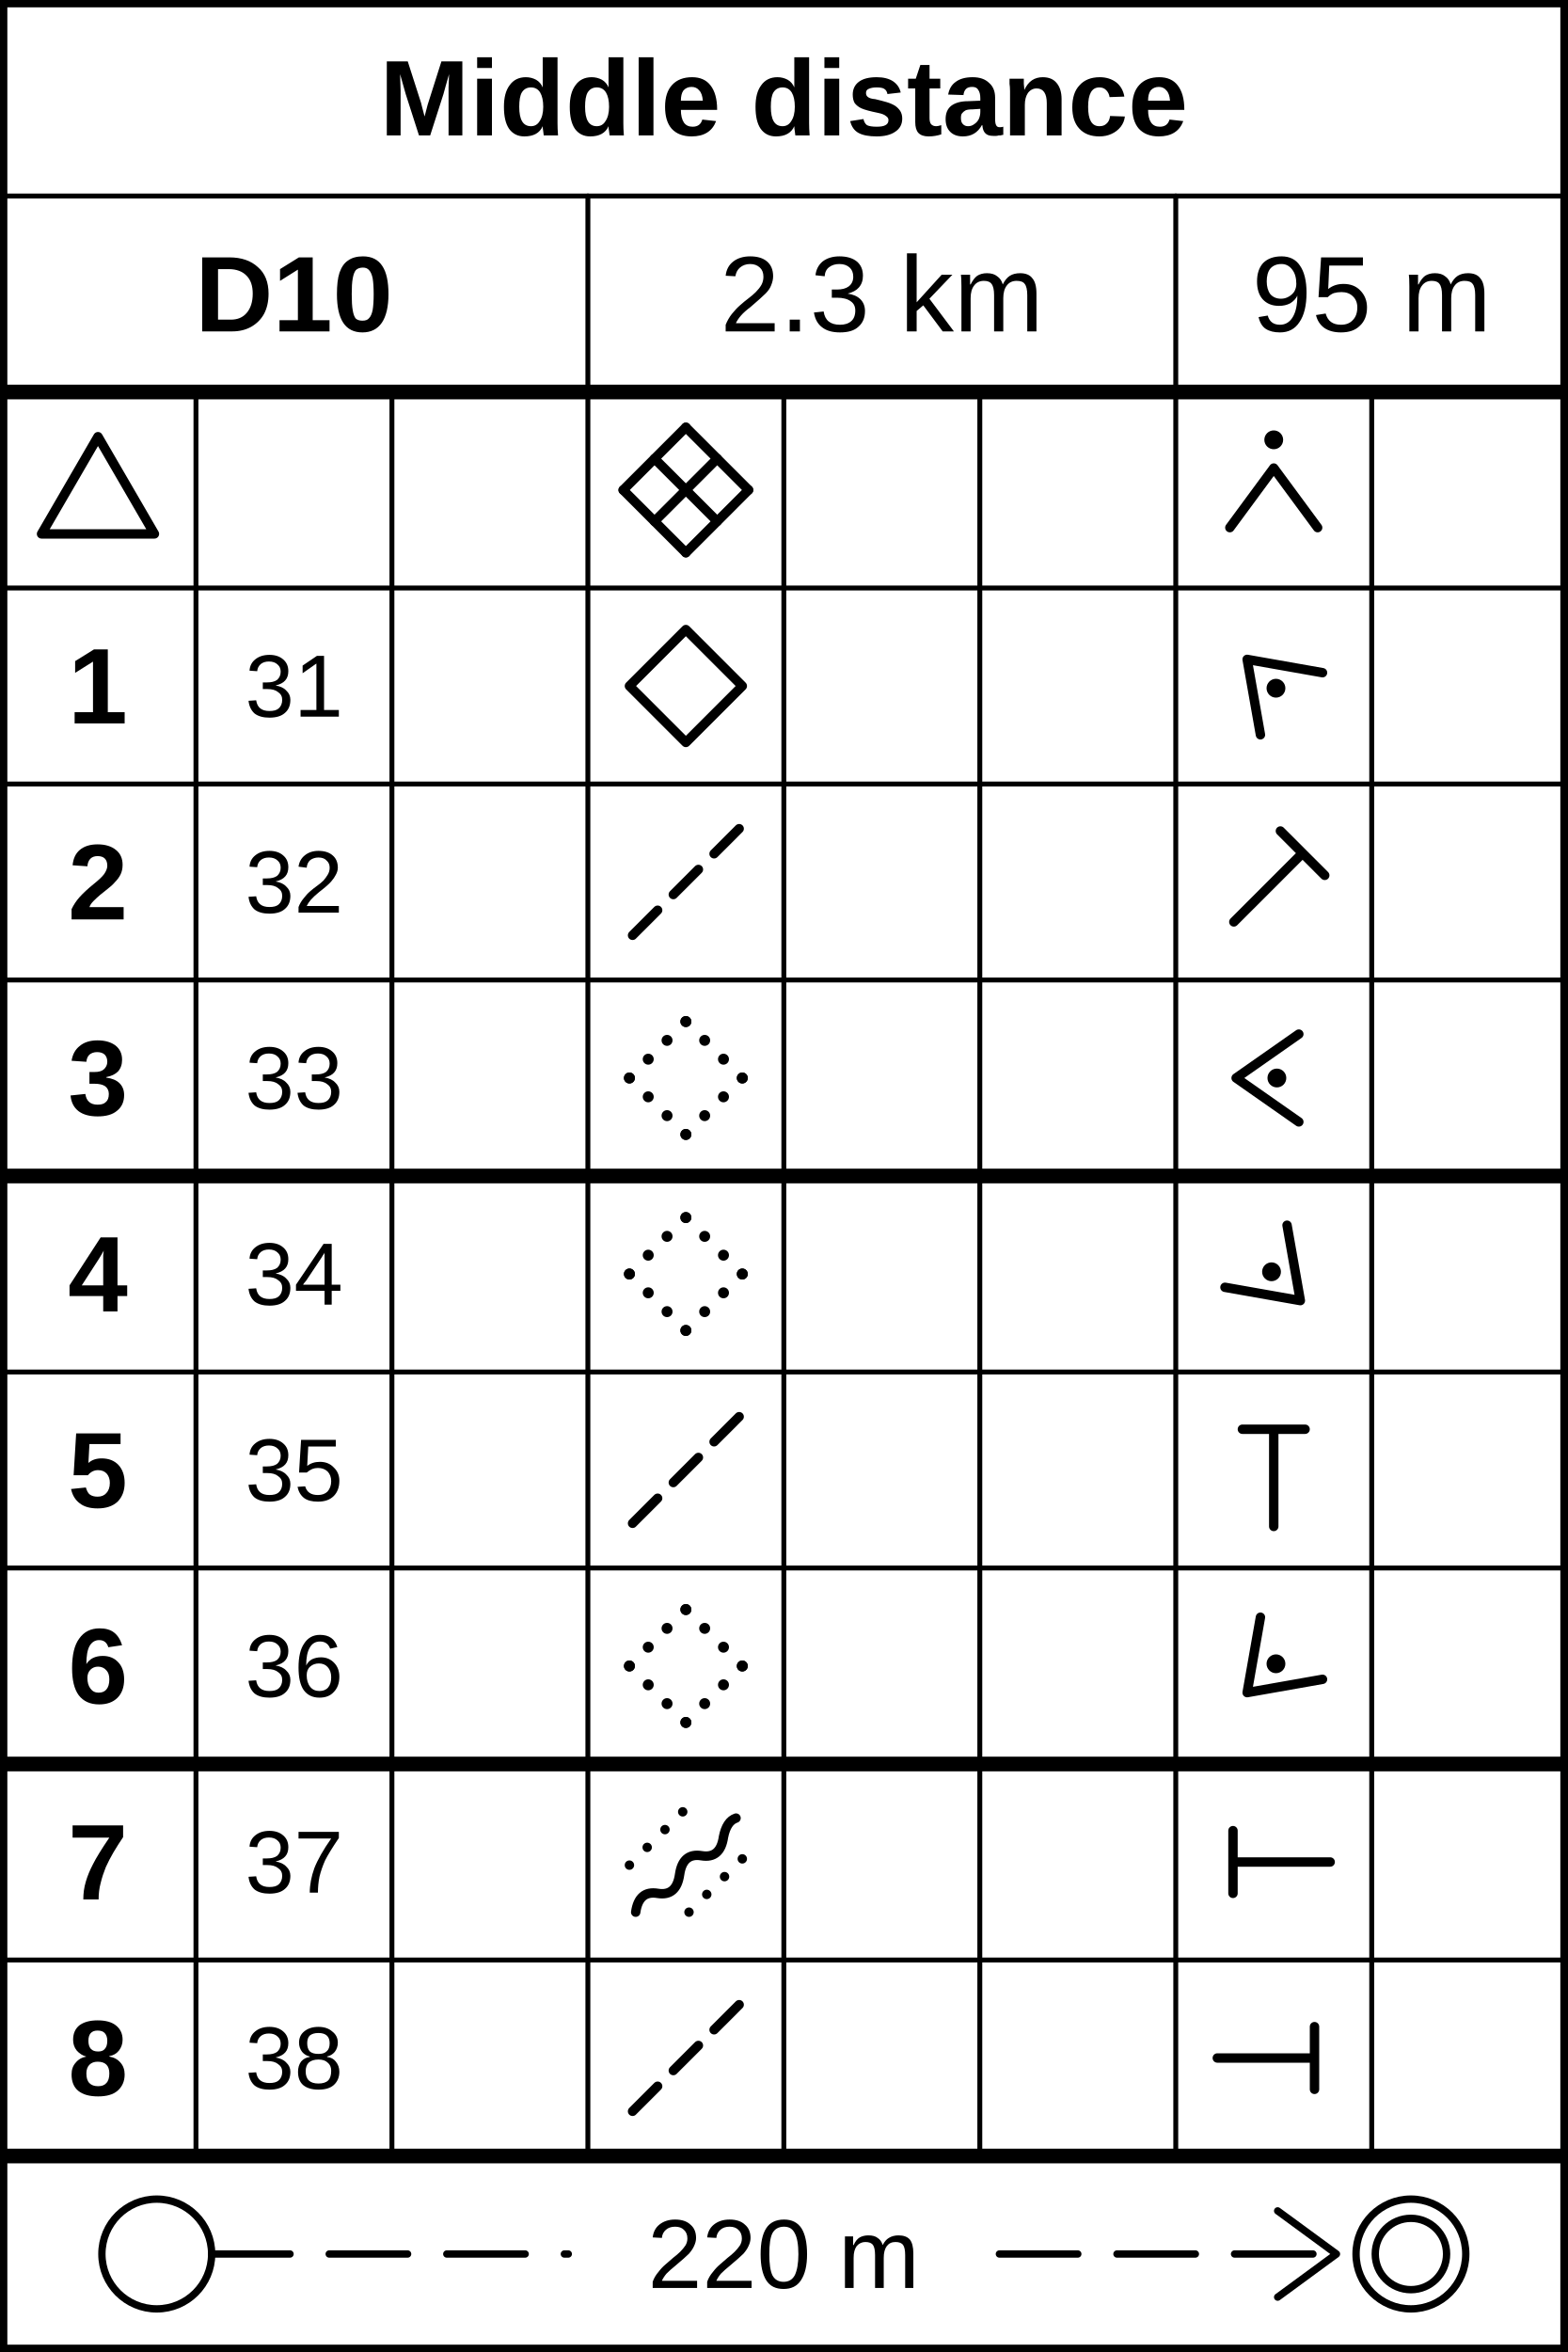
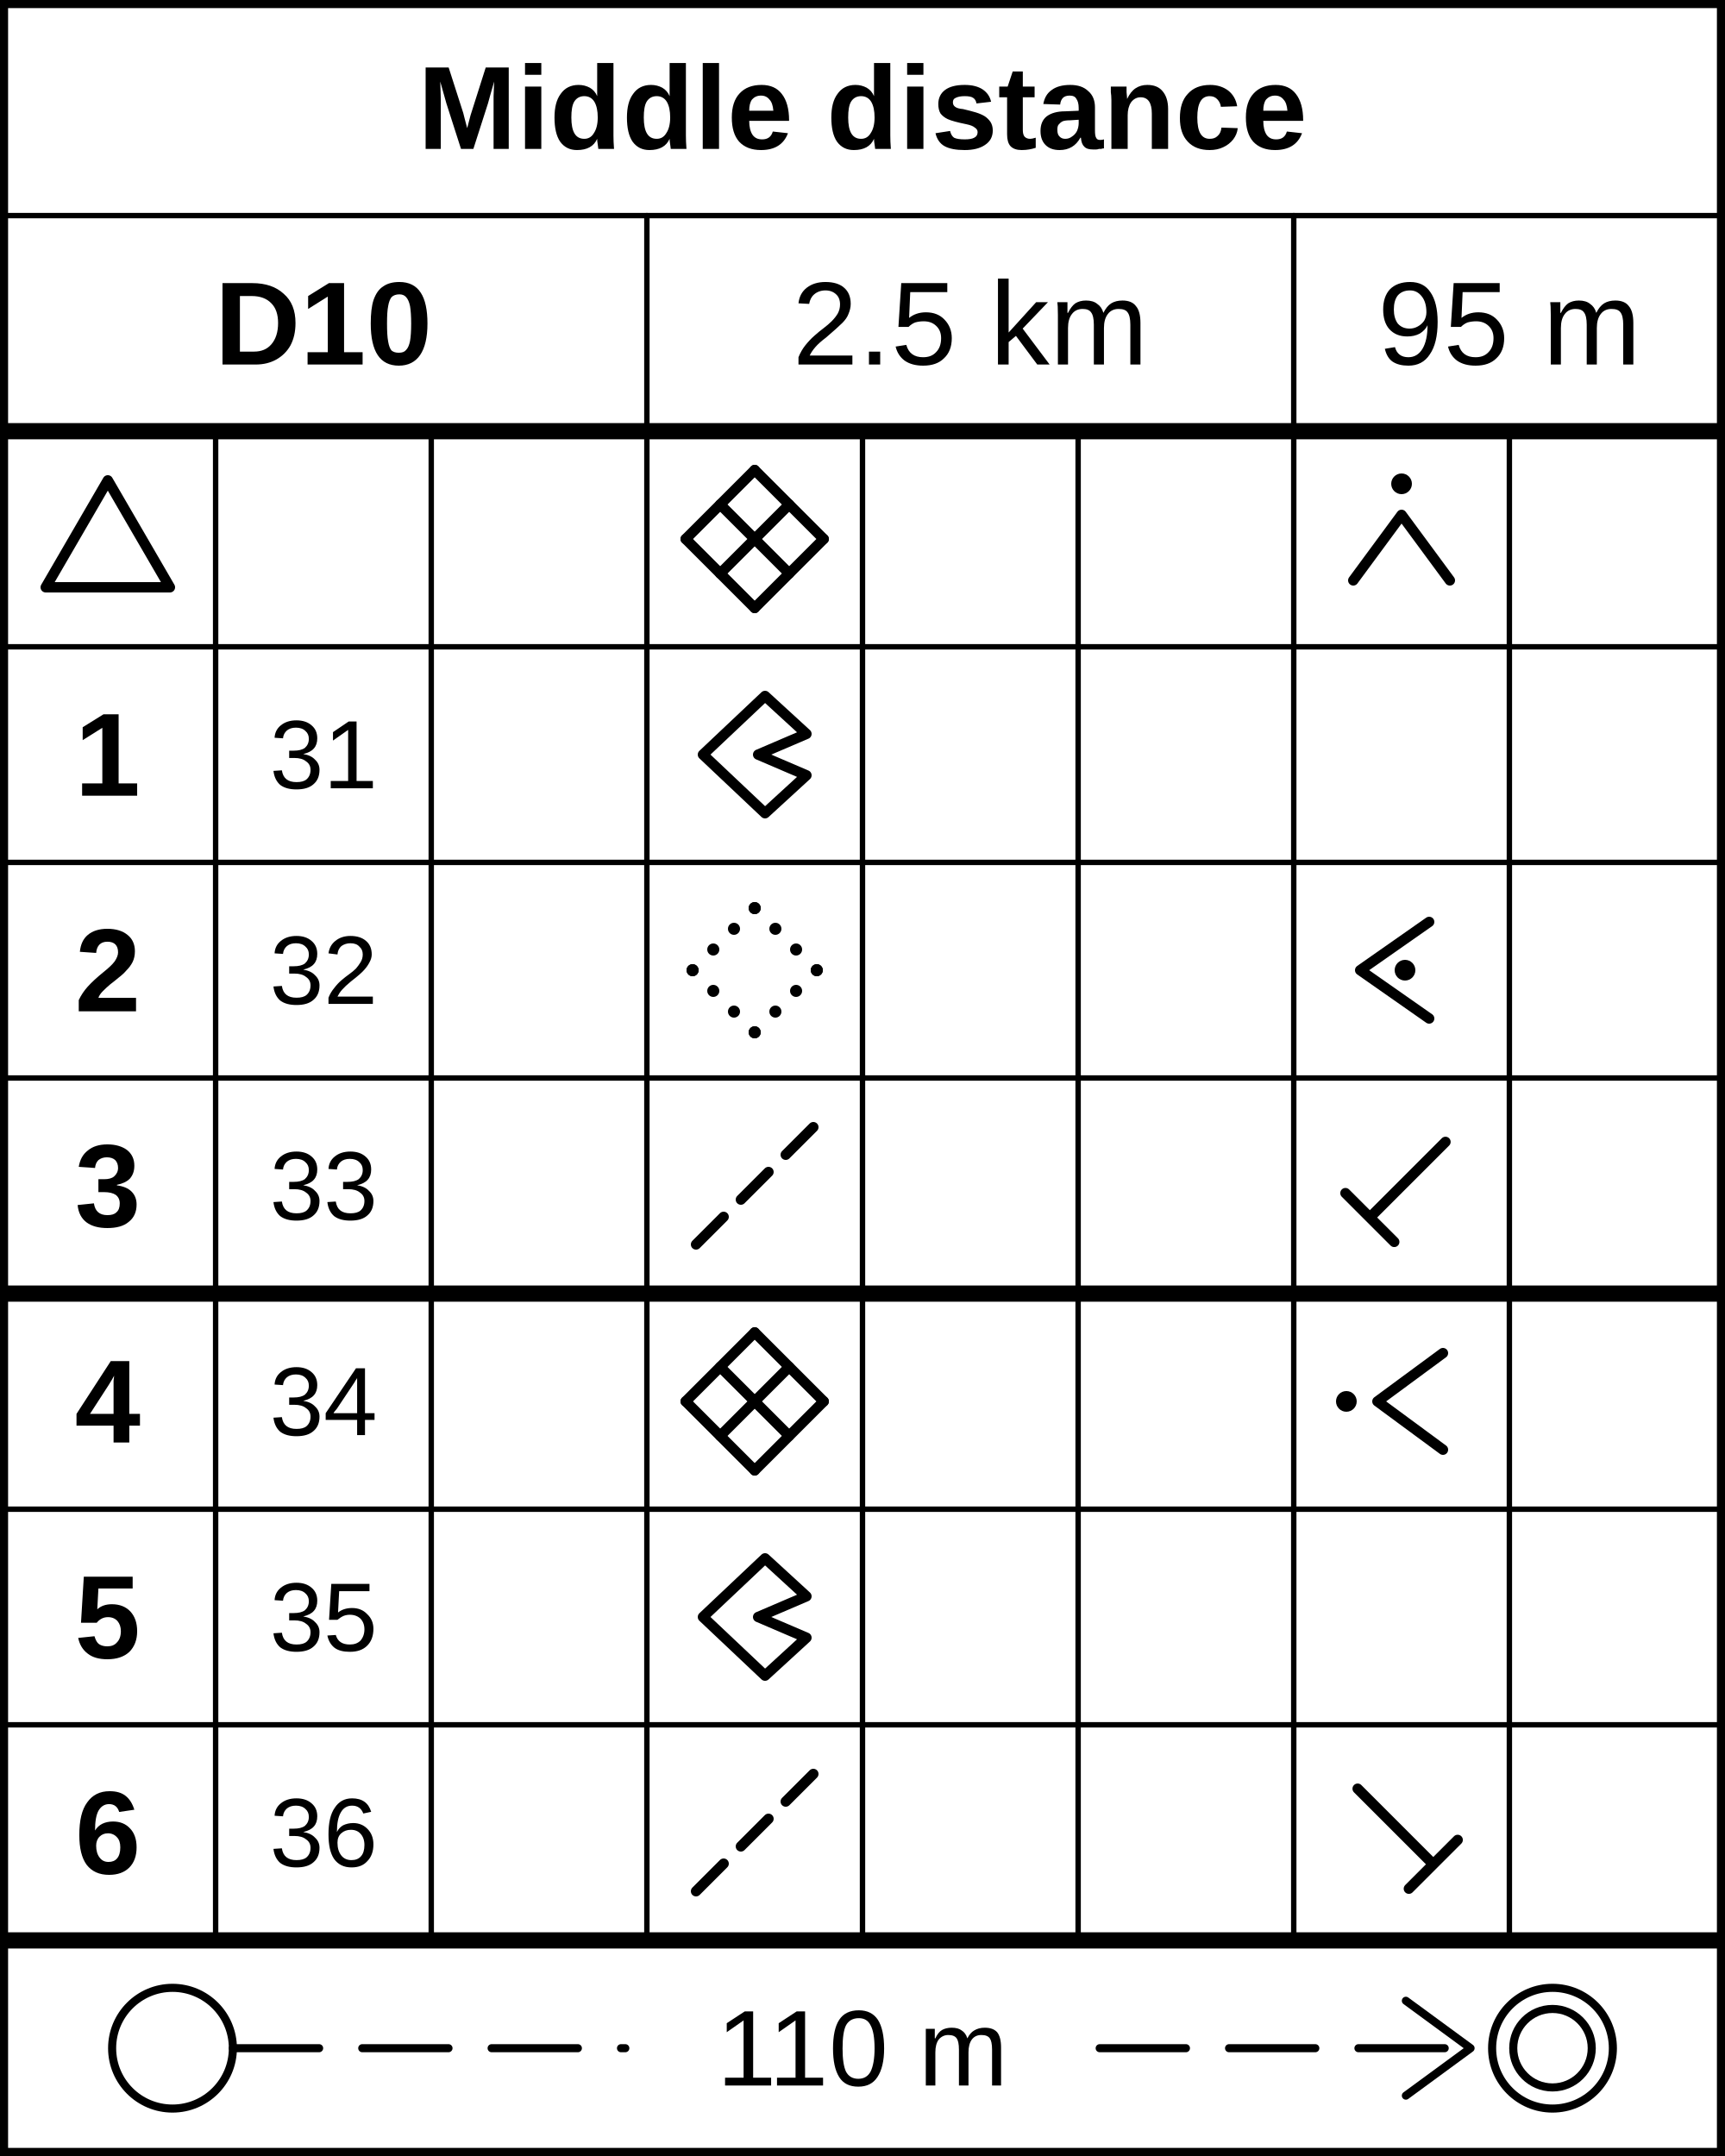
- <svg xmlns="http://www.w3.org/2000/svg" width="48mm" height="72mm" viewBox="0 0 48 72" color="black" fill="black" stroke="currentColor" stroke-linecap="round" stroke-linejoin="round" font-family="Arial, Helvetica, sans-serif">
-   <rect x="0" y="0" width="48" height="72" fill="white" stroke-width="0.45" />
+ <svg xmlns="http://www.w3.org/2000/svg" width="48mm" height="60mm" viewBox="0 0 48 60" color="black" fill="black" stroke="currentColor" stroke-linecap="round" stroke-linejoin="round" font-family="Arial, Helvetica, sans-serif">
+   <rect x="0" y="0" width="48" height="60" fill="white" stroke-width="0.45" />
  <text x="24" y="3" font-size="3.3" text-anchor="middle" dominant-baseline="central" stroke="none" font-weight="bold">Middle distance</text>
  <text x="9" y="9" font-size="3.3" text-anchor="middle" dominant-baseline="central" stroke="none" font-weight="bold">D10</text>
-   <text x="27" y="9" font-size="3.3" text-anchor="middle" dominant-baseline="central" stroke="none">2.3 km</text>
+   <text x="27" y="9" font-size="3.3" text-anchor="middle" dominant-baseline="central" stroke="none">2.5 km</text>
  <text x="42" y="9" font-size="3.3" text-anchor="middle" dominant-baseline="central" stroke="none">95 m</text>
  <g transform="translate(0.6 12.6) scale(0.048)" stroke-width="6">
    <g>
      <path d="M50 16 L86 78 H14 Z" fill="none" />
    </g>
  </g>
  <g transform="translate(18.6 12.6) scale(0.048)" stroke-width="6">
    <g>
      <path d="M10 50 L50 90" fill="none" />
      <path d="M10 50 L50 10" fill="none" />
      <path d="M30 30 L70 70" fill="none" />
      <path d="M30 70 L70 30" fill="none" />
      <path d="M50 10 L90 50" fill="none" />
      <path d="M50 90 L90 50" fill="none" />
    </g>
  </g>
  <g transform="translate(36.6 12.6) scale(0.048)" stroke-width="6">
    <g transform="rotate(0 50 50)">
      <path d="M22 74 L50 36 L78 74" fill="none" />
      <circle cx="50" cy="18" r="6" fill="currentColor" stroke="none" />
    </g>
  </g>
  <text x="3" y="21" font-size="3.3" text-anchor="middle" dominant-baseline="central" stroke="none" font-weight="bold">1</text>
  <text x="9" y="21" font-size="2.7" text-anchor="middle" dominant-baseline="central" stroke="none">31</text>
  <g transform="translate(18.6 18.6) scale(0.048)" stroke-width="6">
    <g>
-       <path d="M50 14 L86 50 L50 86 L14 50 Z" fill="none" />
-     </g>
-   </g>
-   <g transform="translate(36.6 18.6) scale(0.048)" stroke-width="6">
-     <g transform="rotate(315 50 50)">
-       <path d="M22 66 L50 26 L78 66" fill="none" />
-       <circle cx="50" cy="52" r="6" fill="currentColor" stroke="none" />
+       <path d="M56 16 L20 50 L56 84 L80 62 L52 50 L80 38 Z" fill="none" />
    </g>
  </g>
  <text x="3" y="27" font-size="3.3" text-anchor="middle" dominant-baseline="central" stroke="none" font-weight="bold">2</text>
  <text x="9" y="27" font-size="2.7" text-anchor="middle" dominant-baseline="central" stroke="none">32</text>
  <g transform="translate(18.6 24.6) scale(0.048)" stroke-width="6">
-     <g>
-       <path d="M16 84 L32 68 M42 58 L58 42 M68 32 L84 16" fill="none" />
-     </g>
-   </g>
-   <g transform="translate(36.6 24.6) scale(0.048)" stroke-width="6">
-     <g transform="rotate(45 50 50)">
-       <path d="M50 86 V24 M30 24 H70" fill="none" />
-     </g>
-   </g>
-   <text x="3" y="33" font-size="3.3" text-anchor="middle" dominant-baseline="central" stroke="none" font-weight="bold">3</text>
-   <text x="9" y="33" font-size="2.7" text-anchor="middle" dominant-baseline="central" stroke="none">33</text>
-   <g transform="translate(18.6 30.6) scale(0.048)" stroke-width="6">
    <g>
      <circle cx="50" cy="14" r="3.5" fill="currentColor" stroke="none" />
      <circle cx="62" cy="26" r="3.5" fill="currentColor" stroke="none" />
      <circle cx="74" cy="38" r="3.5" fill="currentColor" stroke="none" />
      <circle cx="86" cy="50" r="3.5" fill="currentColor" stroke="none" />
      <circle cx="86" cy="50" r="3.5" fill="currentColor" stroke="none" />
      <circle cx="74" cy="62" r="3.5" fill="currentColor" stroke="none" />
      <circle cx="62" cy="74" r="3.5" fill="currentColor" stroke="none" />
      <circle cx="50" cy="86" r="3.5" fill="currentColor" stroke="none" />
      <circle cx="50" cy="86" r="3.5" fill="currentColor" stroke="none" />
      <circle cx="38" cy="74" r="3.5" fill="currentColor" stroke="none" />
      <circle cx="26" cy="62" r="3.5" fill="currentColor" stroke="none" />
      <circle cx="14" cy="50" r="3.5" fill="currentColor" stroke="none" />
      <circle cx="14" cy="50" r="3.5" fill="currentColor" stroke="none" />
      <circle cx="26" cy="38" r="3.5" fill="currentColor" stroke="none" />
      <circle cx="38" cy="26" r="3.5" fill="currentColor" stroke="none" />
      <circle cx="50" cy="14" r="3.5" fill="currentColor" stroke="none" />
    </g>
  </g>
-   <g transform="translate(36.6 30.6) scale(0.048)" stroke-width="6">
+   <g transform="translate(36.6 24.6) scale(0.048)" stroke-width="6">
    <g transform="rotate(270 50 50)">
      <path d="M22 66 L50 26 L78 66" fill="none" />
      <circle cx="50" cy="52" r="6" fill="currentColor" stroke="none" />
+     </g>
+   </g>
+   <text x="3" y="33" font-size="3.3" text-anchor="middle" dominant-baseline="central" stroke="none" font-weight="bold">3</text>
+   <text x="9" y="33" font-size="2.7" text-anchor="middle" dominant-baseline="central" stroke="none">33</text>
+   <g transform="translate(18.6 30.6) scale(0.048)" stroke-width="6">
+     <g>
+       <path d="M16 84 L32 68 M42 58 L58 42 M68 32 L84 16" fill="none" />
+     </g>
+   </g>
+   <g transform="translate(36.6 30.6) scale(0.048)" stroke-width="6">
+     <g transform="rotate(225 50 50)">
+       <path d="M50 86 V24 M30 24 H70" fill="none" />
    </g>
  </g>
  <text x="3" y="39" font-size="3.3" text-anchor="middle" dominant-baseline="central" stroke="none" font-weight="bold">4</text>
  <text x="9" y="39" font-size="2.7" text-anchor="middle" dominant-baseline="central" stroke="none">34</text>
  <g transform="translate(18.6 36.6) scale(0.048)" stroke-width="6">
    <g>
-       <circle cx="50" cy="14" r="3.5" fill="currentColor" stroke="none" />
-       <circle cx="62" cy="26" r="3.5" fill="currentColor" stroke="none" />
-       <circle cx="74" cy="38" r="3.5" fill="currentColor" stroke="none" />
-       <circle cx="86" cy="50" r="3.5" fill="currentColor" stroke="none" />
-       <circle cx="86" cy="50" r="3.5" fill="currentColor" stroke="none" />
-       <circle cx="74" cy="62" r="3.5" fill="currentColor" stroke="none" />
-       <circle cx="62" cy="74" r="3.5" fill="currentColor" stroke="none" />
-       <circle cx="50" cy="86" r="3.5" fill="currentColor" stroke="none" />
-       <circle cx="50" cy="86" r="3.5" fill="currentColor" stroke="none" />
-       <circle cx="38" cy="74" r="3.5" fill="currentColor" stroke="none" />
-       <circle cx="26" cy="62" r="3.5" fill="currentColor" stroke="none" />
-       <circle cx="14" cy="50" r="3.5" fill="currentColor" stroke="none" />
-       <circle cx="14" cy="50" r="3.5" fill="currentColor" stroke="none" />
-       <circle cx="26" cy="38" r="3.5" fill="currentColor" stroke="none" />
-       <circle cx="38" cy="26" r="3.5" fill="currentColor" stroke="none" />
-       <circle cx="50" cy="14" r="3.5" fill="currentColor" stroke="none" />
+       <path d="M10 50 L50 90" fill="none" />
+       <path d="M10 50 L50 10" fill="none" />
+       <path d="M30 30 L70 70" fill="none" />
+       <path d="M30 70 L70 30" fill="none" />
+       <path d="M50 10 L90 50" fill="none" />
+       <path d="M50 90 L90 50" fill="none" />
    </g>
  </g>
  <g transform="translate(36.6 36.6) scale(0.048)" stroke-width="6">
-     <g transform="rotate(135 50 50)">
-       <path d="M22 66 L50 26 L78 66" fill="none" />
-       <circle cx="50" cy="52" r="6" fill="currentColor" stroke="none" />
+     <g transform="rotate(270 50 50)">
+       <path d="M22 74 L50 36 L78 74" fill="none" />
+       <circle cx="50" cy="18" r="6" fill="currentColor" stroke="none" />
    </g>
  </g>
  <text x="3" y="45" font-size="3.3" text-anchor="middle" dominant-baseline="central" stroke="none" font-weight="bold">5</text>
  <text x="9" y="45" font-size="2.7" text-anchor="middle" dominant-baseline="central" stroke="none">35</text>
  <g transform="translate(18.6 42.6) scale(0.048)" stroke-width="6">
    <g>
-       <path d="M16 84 L32 68 M42 58 L58 42 M68 32 L84 16" fill="none" />
-     </g>
-   </g>
-   <g transform="translate(36.6 42.6) scale(0.048)" stroke-width="6">
-     <g transform="rotate(0 50 50)">
-       <path d="M50 86 V24 M30 24 H70" fill="none" />
+       <path d="M56 16 L20 50 L56 84 L80 62 L52 50 L80 38 Z" fill="none" />
    </g>
  </g>
  <text x="3" y="51" font-size="3.3" text-anchor="middle" dominant-baseline="central" stroke="none" font-weight="bold">6</text>
  <text x="9" y="51" font-size="2.7" text-anchor="middle" dominant-baseline="central" stroke="none">36</text>
  <g transform="translate(18.6 48.6) scale(0.048)" stroke-width="6">
    <g>
-       <circle cx="50" cy="14" r="3.5" fill="currentColor" stroke="none" />
-       <circle cx="62" cy="26" r="3.5" fill="currentColor" stroke="none" />
-       <circle cx="74" cy="38" r="3.5" fill="currentColor" stroke="none" />
-       <circle cx="86" cy="50" r="3.5" fill="currentColor" stroke="none" />
-       <circle cx="86" cy="50" r="3.5" fill="currentColor" stroke="none" />
-       <circle cx="74" cy="62" r="3.5" fill="currentColor" stroke="none" />
-       <circle cx="62" cy="74" r="3.5" fill="currentColor" stroke="none" />
-       <circle cx="50" cy="86" r="3.5" fill="currentColor" stroke="none" />
-       <circle cx="50" cy="86" r="3.5" fill="currentColor" stroke="none" />
-       <circle cx="38" cy="74" r="3.5" fill="currentColor" stroke="none" />
-       <circle cx="26" cy="62" r="3.5" fill="currentColor" stroke="none" />
-       <circle cx="14" cy="50" r="3.5" fill="currentColor" stroke="none" />
-       <circle cx="14" cy="50" r="3.5" fill="currentColor" stroke="none" />
-       <circle cx="26" cy="38" r="3.5" fill="currentColor" stroke="none" />
-       <circle cx="38" cy="26" r="3.5" fill="currentColor" stroke="none" />
-       <circle cx="50" cy="14" r="3.5" fill="currentColor" stroke="none" />
+       <path d="M16 84 L32 68 M42 58 L58 42 M68 32 L84 16" fill="none" />
    </g>
  </g>
  <g transform="translate(36.6 48.6) scale(0.048)" stroke-width="6">
-     <g transform="rotate(225 50 50)">
-       <path d="M22 66 L50 26 L78 66" fill="none" />
-       <circle cx="50" cy="52" r="6" fill="currentColor" stroke="none" />
-     </g>
-   </g>
-   <text x="3" y="57" font-size="3.3" text-anchor="middle" dominant-baseline="central" stroke="none" font-weight="bold">7</text>
-   <text x="9" y="57" font-size="2.7" text-anchor="middle" dominant-baseline="central" stroke="none">37</text>
-   <g transform="translate(18.6 54.6) scale(0.048)" stroke-width="6">
-     <g>
-       <path d="M18 82 q2 -14 14 -12 q12 2 14 -12 q2 -14 14 -12 q12 2 14 -12 q2 -10 8 -12" fill="none" />
-       <circle cx="14" cy="52" r="3" fill="currentColor" stroke="none" />
-       <circle cx="25.333" cy="40.667" r="3" fill="currentColor" stroke="none" />
-       <circle cx="36.667" cy="29.333" r="3" fill="currentColor" stroke="none" />
-       <circle cx="48" cy="18" r="3" fill="currentColor" stroke="none" />
-       <circle cx="52" cy="82" r="3" fill="currentColor" stroke="none" />
-       <circle cx="63.333" cy="70.667" r="3" fill="currentColor" stroke="none" />
-       <circle cx="74.667" cy="59.333" r="3" fill="currentColor" stroke="none" />
-       <circle cx="86" cy="48" r="3" fill="currentColor" stroke="none" />
-     </g>
-   </g>
-   <g transform="translate(36.6 54.6) scale(0.048)" stroke-width="6">
-     <g transform="rotate(270 50 50)">
+     <g transform="rotate(135 50 50)">
      <path d="M50 86 V24 M30 24 H70" fill="none" />
    </g>
  </g>
-   <text x="3" y="63" font-size="3.3" text-anchor="middle" dominant-baseline="central" stroke="none" font-weight="bold">8</text>
-   <text x="9" y="63" font-size="2.7" text-anchor="middle" dominant-baseline="central" stroke="none">38</text>
-   <g transform="translate(18.6 60.6) scale(0.048)" stroke-width="6">
-     <g>
-       <path d="M16 84 L32 68 M42 58 L58 42 M68 32 L84 16" fill="none" />
-     </g>
-   </g>
-   <g transform="translate(36.6 60.6) scale(0.048)" stroke-width="6">
-     <g transform="rotate(90 50 50)">
-       <path d="M50 86 V24 M30 24 H70" fill="none" />
-     </g>
-   </g>
-   <circle cx="4.8" cy="69" r="1.68" fill="none" stroke-width="0.225" />
-   <line x1="6.48" y1="69" x2="17.4" y2="69" stroke-width="0.225" stroke-dasharray="2.4 1.2" />
-   <text x="24" y="69" font-size="3" text-anchor="middle" dominant-baseline="central" stroke="none">220 m</text>
-   <line x1="30.6" y1="69" x2="40.92" y2="69" stroke-width="0.225" stroke-dasharray="2.4 1.2" />
-   <path d="M39.12 67.68 L40.92 69 L39.12 70.32" fill="none" stroke-width="0.225" />
-   <circle cx="43.2" cy="69" r="1.68" fill="none" stroke-width="0.225" />
-   <circle cx="43.2" cy="69" r="1.092" fill="none" stroke-width="0.225" />
+   <circle cx="4.8" cy="57" r="1.68" fill="none" stroke-width="0.225" />
+   <line x1="6.48" y1="57" x2="17.4" y2="57" stroke-width="0.225" stroke-dasharray="2.4 1.2" />
+   <text x="24" y="57" font-size="3" text-anchor="middle" dominant-baseline="central" stroke="none">110 m</text>
+   <line x1="30.6" y1="57" x2="40.92" y2="57" stroke-width="0.225" stroke-dasharray="2.4 1.2" />
+   <path d="M39.12 55.68 L40.92 57 L39.12 58.32" fill="none" stroke-width="0.225" />
+   <circle cx="43.2" cy="57" r="1.68" fill="none" stroke-width="0.225" />
+   <circle cx="43.2" cy="57" r="1.092" fill="none" stroke-width="0.225" />
  <line x1="0" y1="6" x2="48" y2="6" stroke-width="0.15" />
  <line x1="0" y1="12" x2="48" y2="12" stroke-width="0.45" />
  <line x1="0" y1="18" x2="48" y2="18" stroke-width="0.15" />
  <line x1="0" y1="24" x2="48" y2="24" stroke-width="0.15" />
  <line x1="0" y1="30" x2="48" y2="30" stroke-width="0.15" />
  <line x1="0" y1="36" x2="48" y2="36" stroke-width="0.45" />
  <line x1="0" y1="42" x2="48" y2="42" stroke-width="0.15" />
  <line x1="0" y1="48" x2="48" y2="48" stroke-width="0.15" />
  <line x1="0" y1="54" x2="48" y2="54" stroke-width="0.45" />
-   <line x1="0" y1="60" x2="48" y2="60" stroke-width="0.15" />
-   <line x1="0" y1="66" x2="48" y2="66" stroke-width="0.45" />
  <line x1="18" y1="6" x2="18" y2="12" stroke-width="0.15" />
  <line x1="36" y1="6" x2="36" y2="12" stroke-width="0.15" />
-   <line x1="6" y1="12" x2="6" y2="66" stroke-width="0.15" />
-   <line x1="12" y1="12" x2="12" y2="66" stroke-width="0.15" />
-   <line x1="18" y1="12" x2="18" y2="66" stroke-width="0.15" />
-   <line x1="24" y1="12" x2="24" y2="66" stroke-width="0.15" />
-   <line x1="30" y1="12" x2="30" y2="66" stroke-width="0.15" />
-   <line x1="36" y1="12" x2="36" y2="66" stroke-width="0.15" />
-   <line x1="42" y1="12" x2="42" y2="66" stroke-width="0.15" />
+   <line x1="6" y1="12" x2="6" y2="54" stroke-width="0.15" />
+   <line x1="12" y1="12" x2="12" y2="54" stroke-width="0.15" />
+   <line x1="18" y1="12" x2="18" y2="54" stroke-width="0.15" />
+   <line x1="24" y1="12" x2="24" y2="54" stroke-width="0.15" />
+   <line x1="30" y1="12" x2="30" y2="54" stroke-width="0.15" />
+   <line x1="36" y1="12" x2="36" y2="54" stroke-width="0.15" />
+   <line x1="42" y1="12" x2="42" y2="54" stroke-width="0.15" />
</svg>
